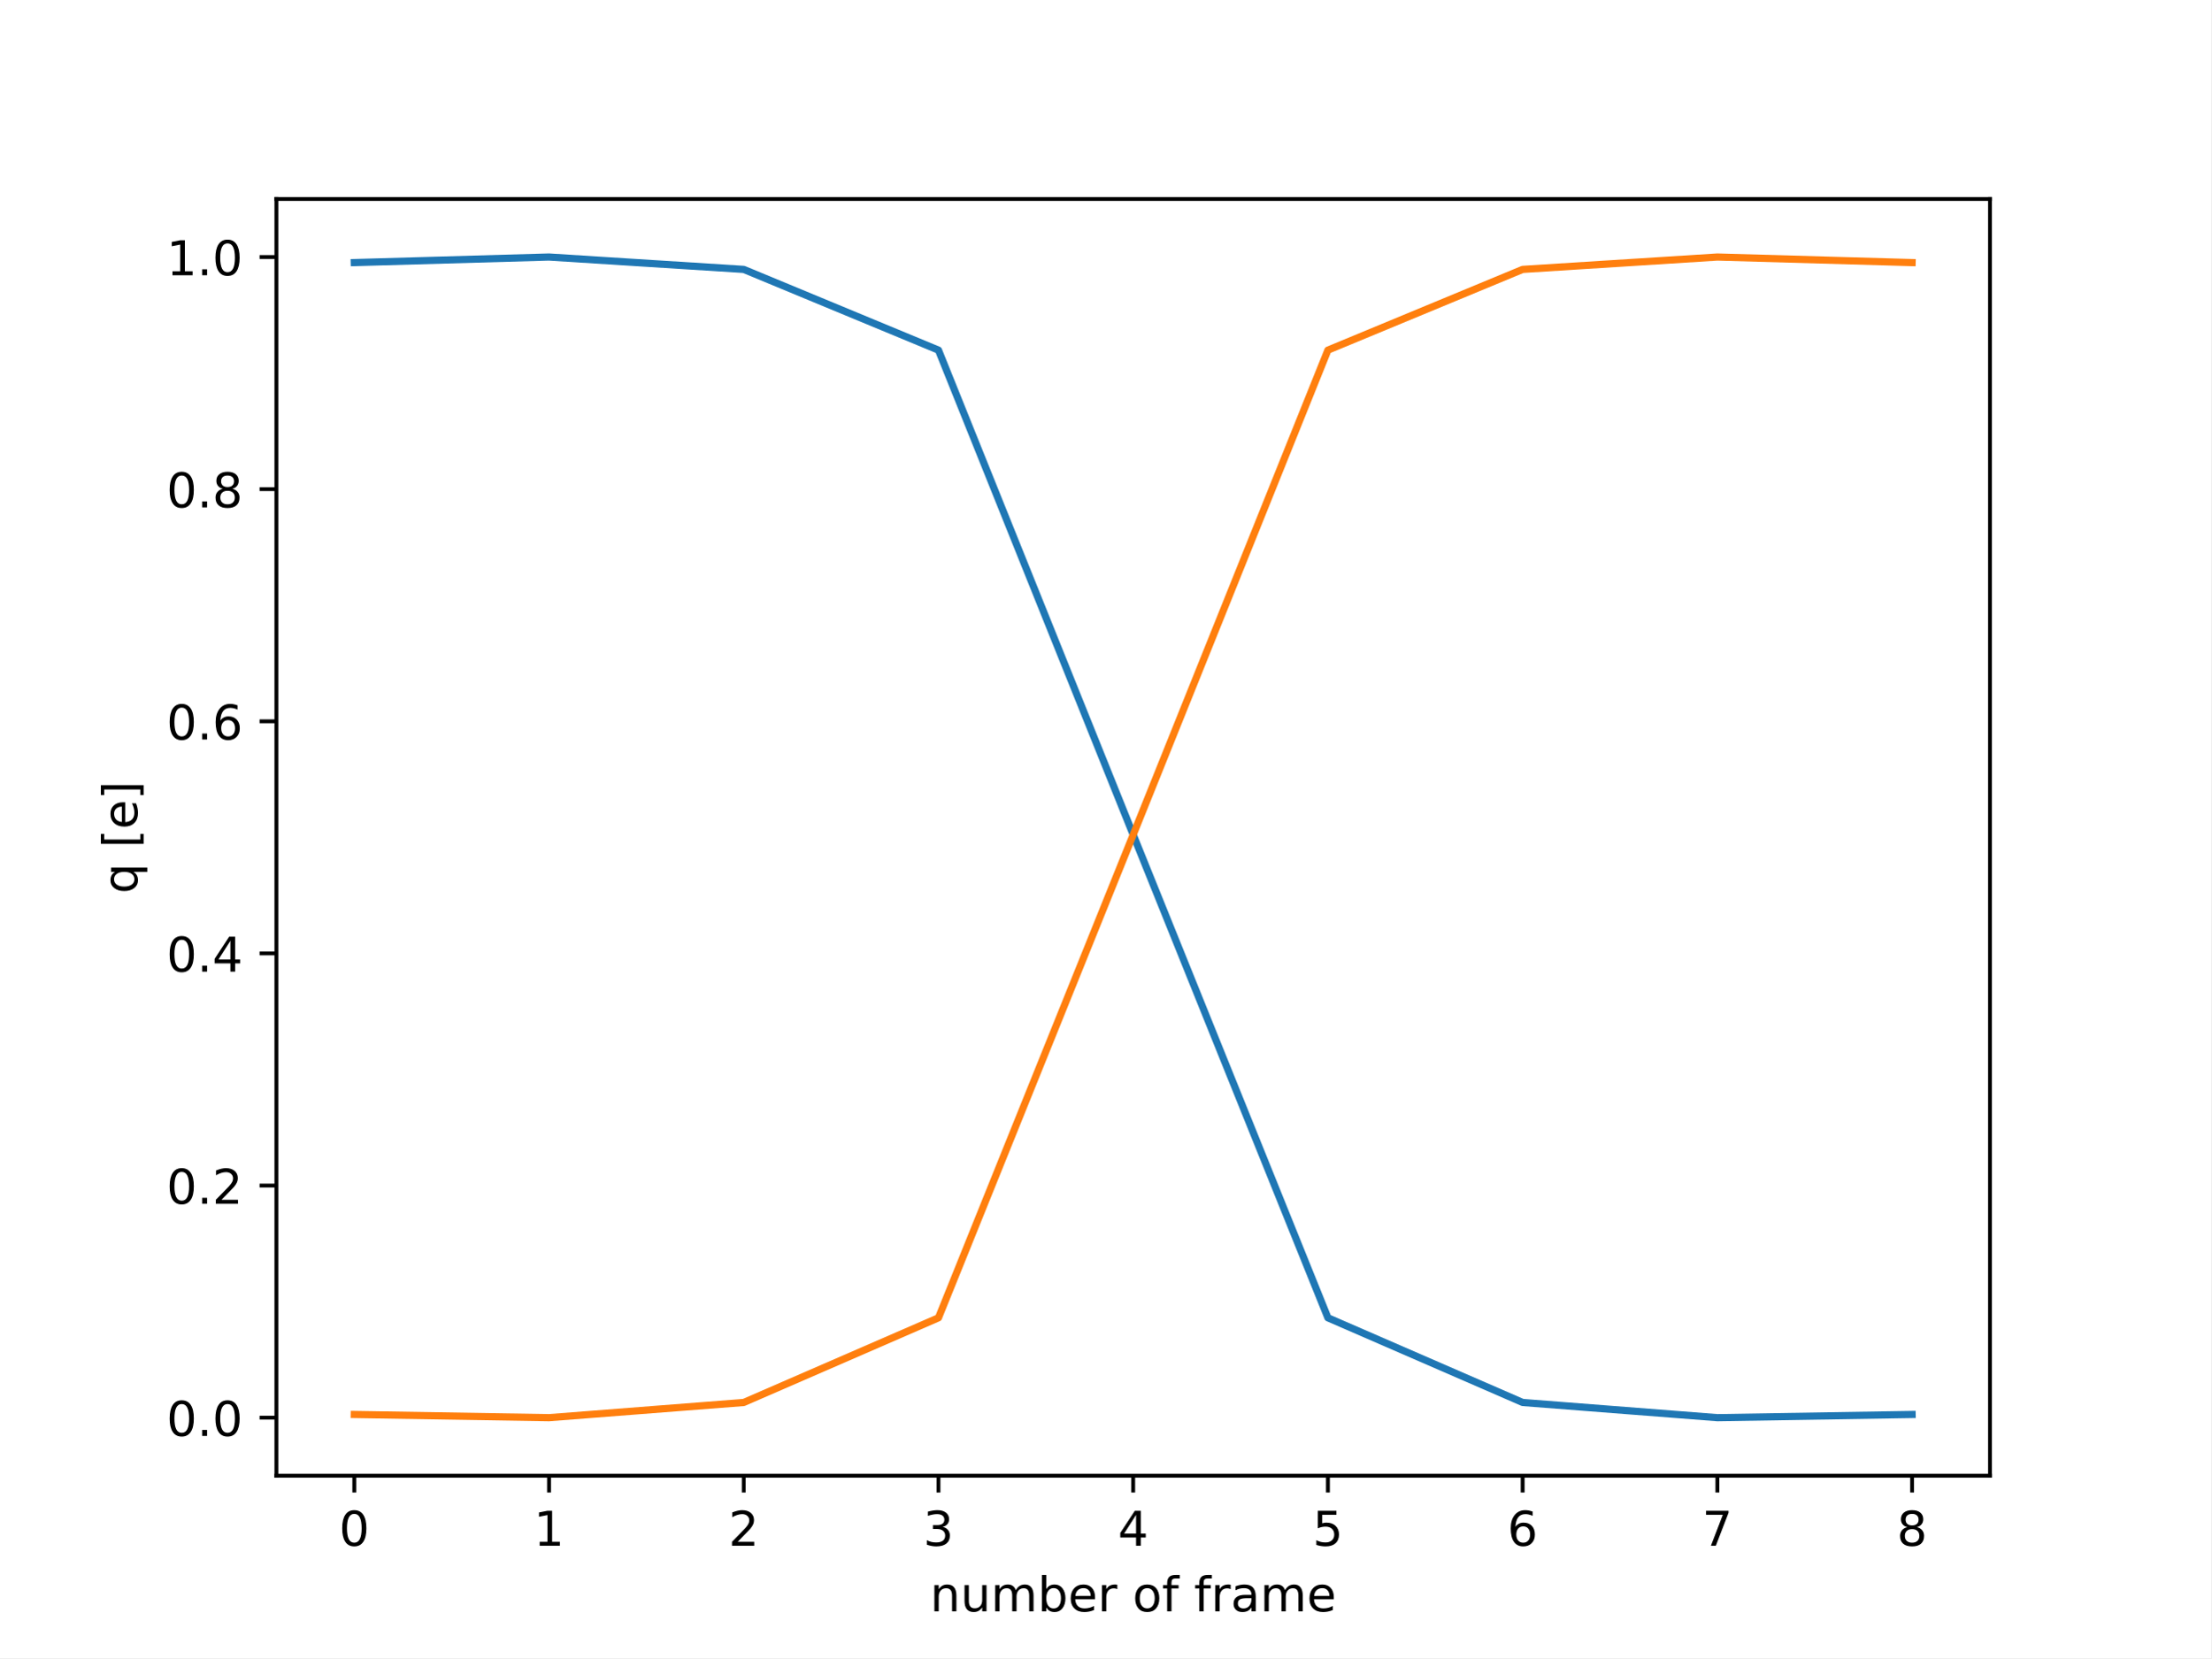
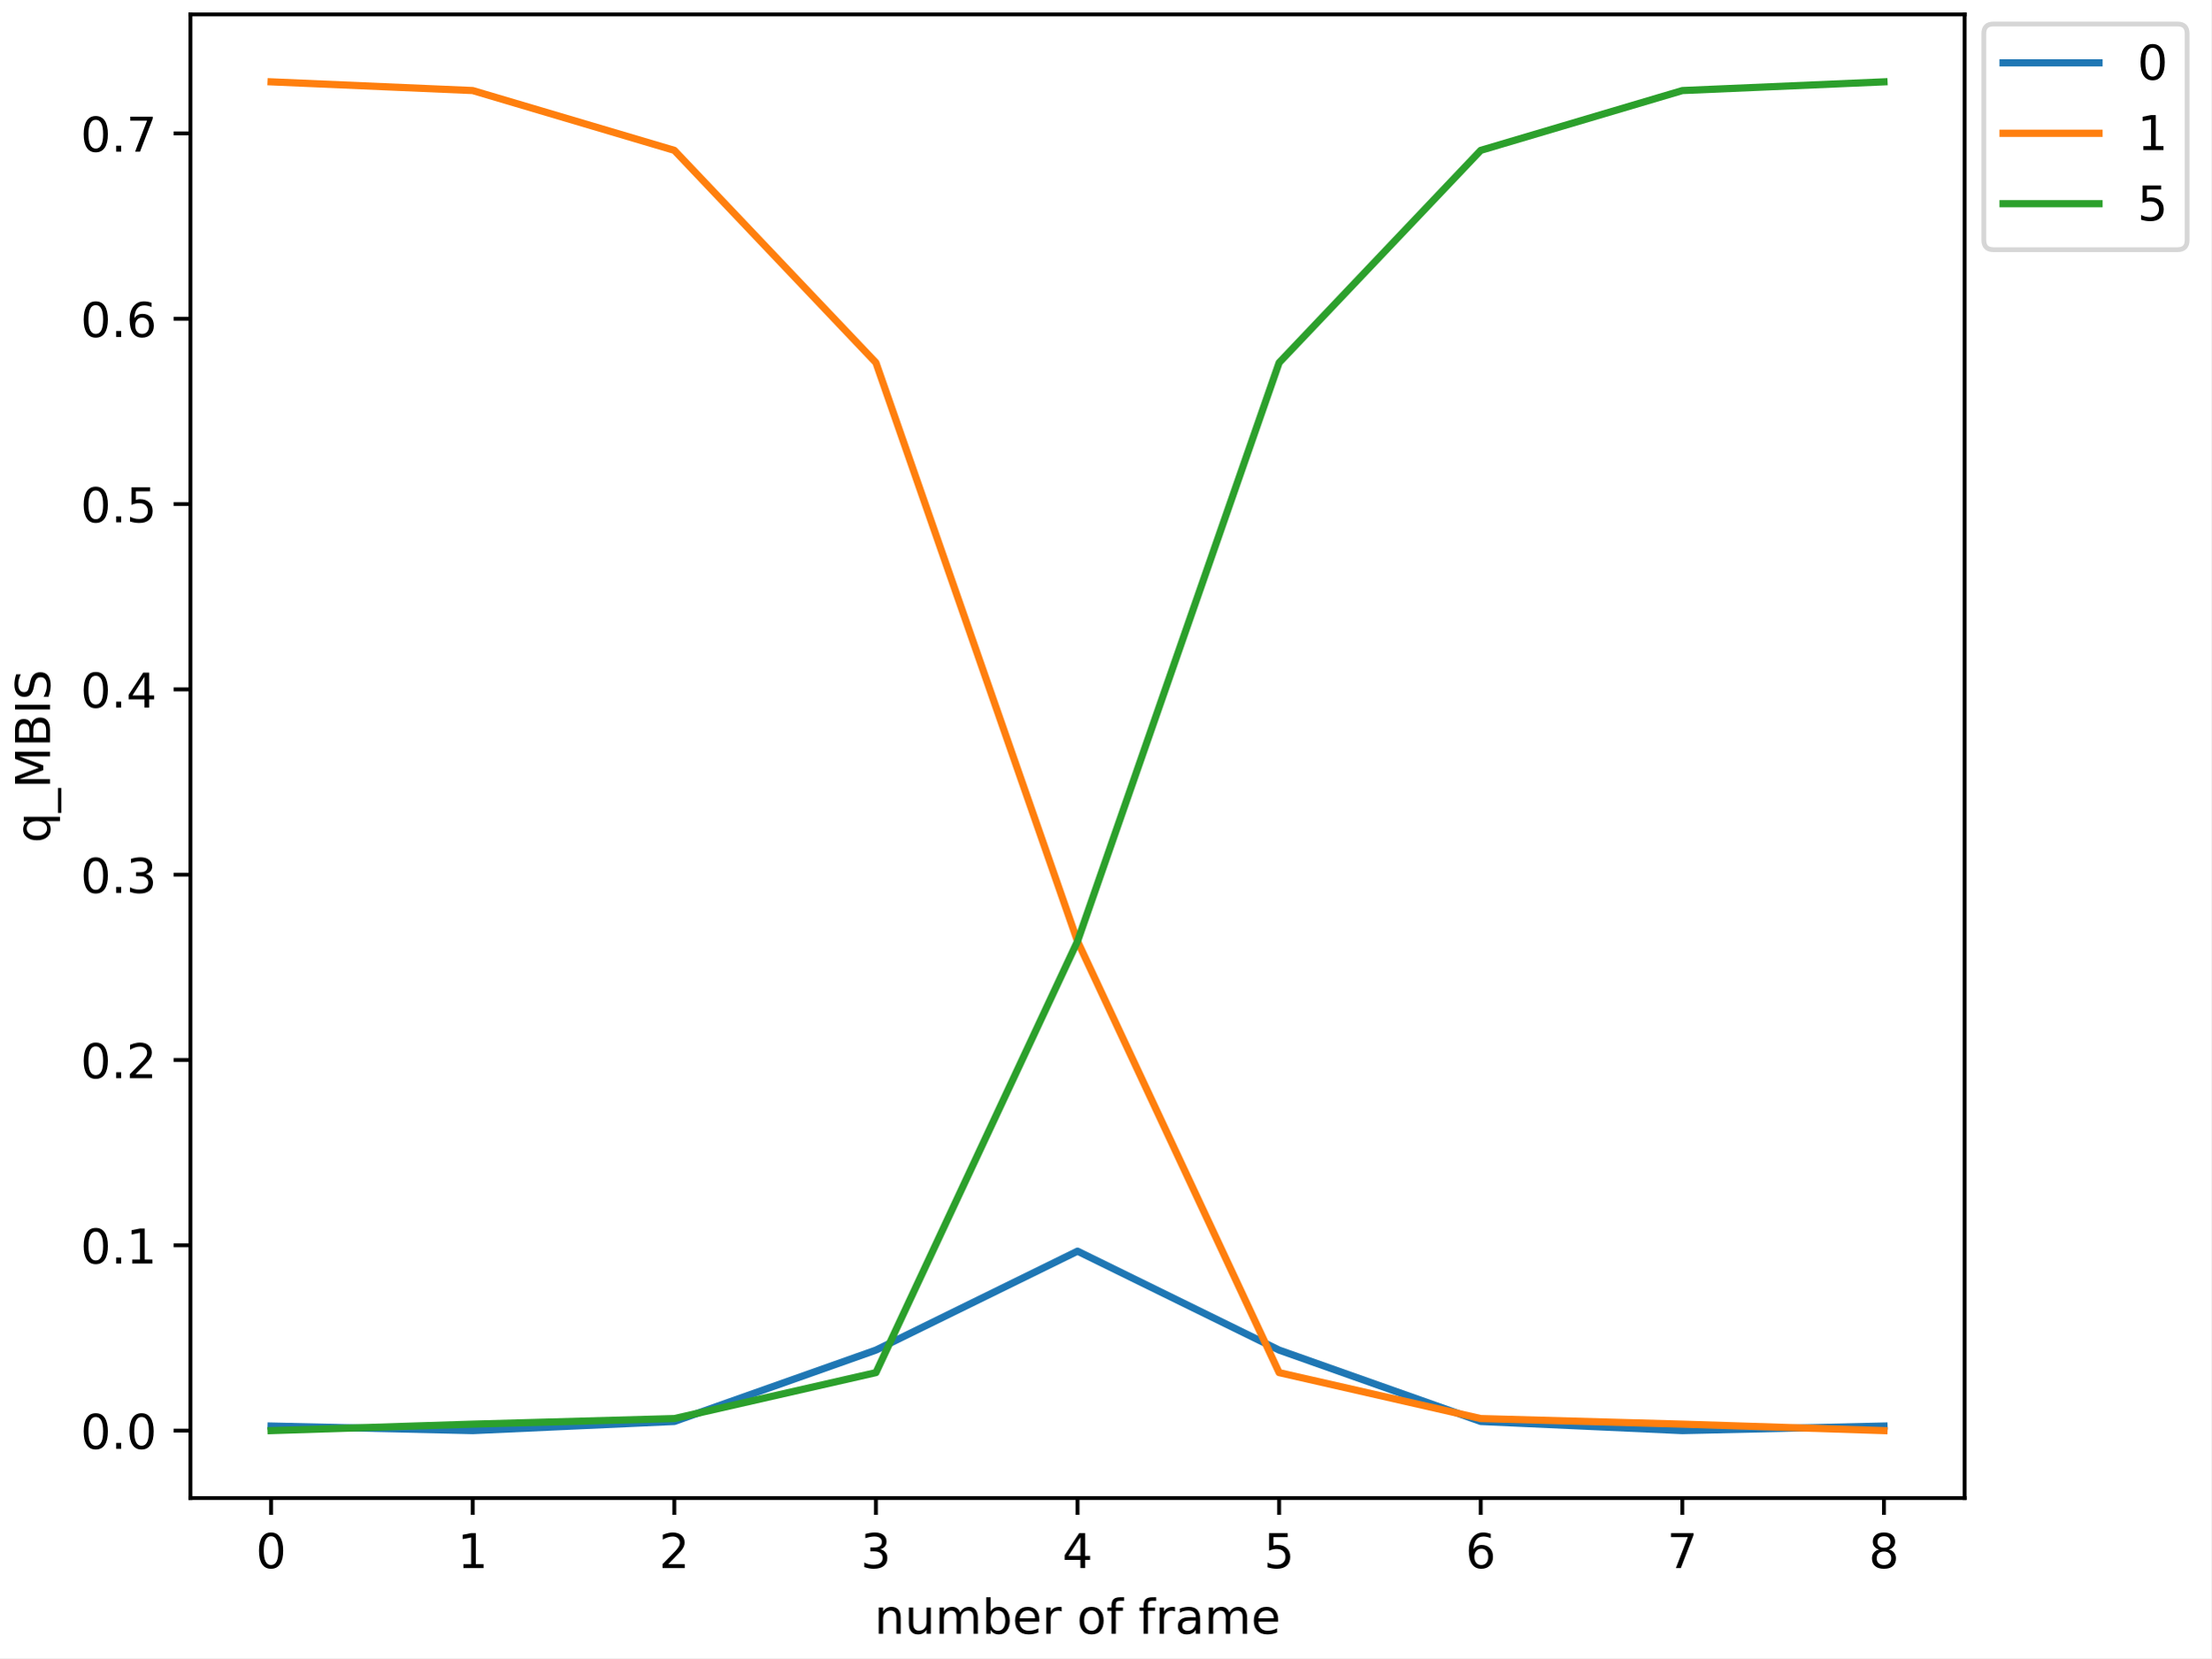
<svg xmlns="http://www.w3.org/2000/svg" xmlns:xlink="http://www.w3.org/1999/xlink" width="460.8pt" height="345.6pt" viewBox="0 0 460.8 345.6" version="1.1">
  <defs>
    <style type="text/css">*{stroke-linejoin: round; stroke-linecap: butt}</style>
  </defs>
  <g id="figure_1">
    <g id="patch_1">
      <path d="M 0 345.6  L 460.8 345.6  L 460.8 0  L 0 0  z " style="fill: #ffffff" />
    </g>
    <g id="axes_1">
      <g id="patch_2">
-         <path d="M 57.6 307.584  L 414.72 307.584  L 414.72 41.472  L 57.6 41.472  z " style="fill: #ffffff" />
+         <path d="M 39.683 312.244  L 409.437 312.244  L 409.437 3  L 39.683 3  z " style="fill: #ffffff" />
      </g>
      <g id="matplotlib.axis_1">
        <g id="xtick_1">
          <g id="line2d_1">
            <defs>
-               <path id="m0ce5456e4c" d="M 0 0  L 0 3.5  " style="stroke: #000000; stroke-width: 0.8" />
+               <path id="m942e435002" d="M 0 0  L 0 3.5  " style="stroke: #000000; stroke-width: 0.8" />
            </defs>
            <g>
-               <use xlink:href="#m0ce5456e4c" x="73.833" y="307.584" style="stroke: #000000; stroke-width: 0.8" />
+               <use xlink:href="#m942e435002" x="56.49" y="312.244" style="stroke: #000000; stroke-width: 0.8" />
            </g>
          </g>
          <g id="text_1">
-             <g transform="translate(70.65148 322.1824) scale(0.1 -0.1)">
+             <g transform="translate(53.30879 326.8419) scale(0.1 -0.1)">
              <defs>
                <path id="DejaVuSans-30" d="M 2034 4250  Q 1547 4250 1301 3770  Q 1056 3291 1056 2328  Q 1056 1369 1301 889  Q 1547 409 2034 409  Q 2525 409 2770 889  Q 3016 1369 3016 2328  Q 3016 3291 2770 3770  Q 2525 4250 2034 4250  z M 2034 4750  Q 2819 4750 3233 4129  Q 3647 3509 3647 2328  Q 3647 1150 3233 529  Q 2819 -91 2034 -91  Q 1250 -91 836 529  Q 422 1150 422 2328  Q 422 3509 836 4129  Q 1250 4750 2034 4750  z " transform="scale(0.015625)" />
              </defs>
              <use xlink:href="#DejaVuSans-30" />
            </g>
          </g>
        </g>
        <g id="xtick_2">
          <g id="line2d_2">
            <g>
-               <use xlink:href="#m0ce5456e4c" x="114.415" y="307.584" style="stroke: #000000; stroke-width: 0.8" />
+               <use xlink:href="#m942e435002" x="98.508" y="312.244" style="stroke: #000000; stroke-width: 0.8" />
            </g>
          </g>
          <g id="text_2">
-             <g transform="translate(111.2333 322.1824) scale(0.1 -0.1)">
+             <g transform="translate(95.32626 326.8419) scale(0.1 -0.1)">
              <defs>
                <path id="DejaVuSans-31" d="M 794 531  L 1825 531  L 1825 4091  L 703 3866  L 703 4441  L 1819 4666  L 2450 4666  L 2450 531  L 3481 531  L 3481 0  L 794 0  L 794 531  z " transform="scale(0.015625)" />
              </defs>
              <use xlink:href="#DejaVuSans-31" />
            </g>
          </g>
        </g>
        <g id="xtick_3">
          <g id="line2d_3">
            <g>
-               <use xlink:href="#m0ce5456e4c" x="154.996" y="307.584" style="stroke: #000000; stroke-width: 0.8" />
+               <use xlink:href="#m942e435002" x="140.525" y="312.244" style="stroke: #000000; stroke-width: 0.8" />
            </g>
          </g>
          <g id="text_3">
-             <g transform="translate(151.8151 322.1824) scale(0.1 -0.1)">
+             <g transform="translate(137.3437 326.8419) scale(0.1 -0.1)">
              <defs>
                <path id="DejaVuSans-32" d="M 1228 531  L 3431 531  L 3431 0  L 469 0  L 469 531  Q 828 903 1448 1529  Q 2069 2156 2228 2338  Q 2531 2678 2651 2914  Q 2772 3150 2772 3378  Q 2772 3750 2511 3984  Q 2250 4219 1831 4219  Q 1534 4219 1204 4116  Q 875 4013 500 3803  L 500 4441  Q 881 4594 1212 4672  Q 1544 4750 1819 4750  Q 2544 4750 2975 4387  Q 3406 4025 3406 3419  Q 3406 3131 3298 2873  Q 3191 2616 2906 2266  Q 2828 2175 2409 1742  Q 1991 1309 1228 531  z " transform="scale(0.015625)" />
              </defs>
              <use xlink:href="#DejaVuSans-32" />
            </g>
          </g>
        </g>
        <g id="xtick_4">
          <g id="line2d_4">
            <g>
-               <use xlink:href="#m0ce5456e4c" x="195.578" y="307.584" style="stroke: #000000; stroke-width: 0.8" />
+               <use xlink:href="#m942e435002" x="182.542" y="312.244" style="stroke: #000000; stroke-width: 0.8" />
            </g>
          </g>
          <g id="text_4">
-             <g transform="translate(192.3969 322.1824) scale(0.1 -0.1)">
+             <g transform="translate(179.3612 326.8419) scale(0.1 -0.1)">
              <defs>
                <path id="DejaVuSans-33" d="M 2597 2516  Q 3050 2419 3304 2112  Q 3559 1806 3559 1356  Q 3559 666 3084 287  Q 2609 -91 1734 -91  Q 1441 -91 1130 -33  Q 819 25 488 141  L 488 750  Q 750 597 1062 519  Q 1375 441 1716 441  Q 2309 441 2620 675  Q 2931 909 2931 1356  Q 2931 1769 2642 2001  Q 2353 2234 1838 2234  L 1294 2234  L 1294 2753  L 1863 2753  Q 2328 2753 2575 2939  Q 2822 3125 2822 3475  Q 2822 3834 2567 4026  Q 2313 4219 1838 4219  Q 1578 4219 1281 4162  Q 984 4106 628 3988  L 628 4550  Q 988 4650 1302 4700  Q 1616 4750 1894 4750  Q 2613 4750 3031 4423  Q 3450 4097 3450 3541  Q 3450 3153 3228 2886  Q 3006 2619 2597 2516  z " transform="scale(0.015625)" />
              </defs>
              <use xlink:href="#DejaVuSans-33" />
            </g>
          </g>
        </g>
        <g id="xtick_5">
          <g id="line2d_5">
            <g>
-               <use xlink:href="#m0ce5456e4c" x="236.16" y="307.584" style="stroke: #000000; stroke-width: 0.8" />
+               <use xlink:href="#m942e435002" x="224.56" y="312.244" style="stroke: #000000; stroke-width: 0.8" />
            </g>
          </g>
          <g id="text_5">
-             <g transform="translate(232.9787 322.1824) scale(0.1 -0.1)">
+             <g transform="translate(221.3787 326.8419) scale(0.1 -0.1)">
              <defs>
                <path id="DejaVuSans-34" d="M 2419 4116  L 825 1625  L 2419 1625  L 2419 4116  z M 2253 4666  L 3047 4666  L 3047 1625  L 3713 1625  L 3713 1100  L 3047 1100  L 3047 0  L 2419 0  L 2419 1100  L 313 1100  L 313 1709  L 2253 4666  z " transform="scale(0.015625)" />
              </defs>
              <use xlink:href="#DejaVuSans-34" />
            </g>
          </g>
        </g>
        <g id="xtick_6">
          <g id="line2d_6">
            <g>
-               <use xlink:href="#m0ce5456e4c" x="276.742" y="307.584" style="stroke: #000000; stroke-width: 0.8" />
+               <use xlink:href="#m942e435002" x="266.577" y="312.244" style="stroke: #000000; stroke-width: 0.8" />
            </g>
          </g>
          <g id="text_6">
-             <g transform="translate(273.5606 322.1824) scale(0.1 -0.1)">
+             <g transform="translate(263.3961 326.8419) scale(0.1 -0.1)">
              <defs>
                <path id="DejaVuSans-35" d="M 691 4666  L 3169 4666  L 3169 4134  L 1269 4134  L 1269 2991  Q 1406 3038 1543 3061  Q 1681 3084 1819 3084  Q 2600 3084 3056 2656  Q 3513 2228 3513 1497  Q 3513 744 3044 326  Q 2575 -91 1722 -91  Q 1428 -91 1123 -41  Q 819 9 494 109  L 494 744  Q 775 591 1075 516  Q 1375 441 1709 441  Q 2250 441 2565 725  Q 2881 1009 2881 1497  Q 2881 1984 2565 2268  Q 2250 2553 1709 2553  Q 1456 2553 1204 2497  Q 953 2441 691 2322  L 691 4666  z " transform="scale(0.015625)" />
              </defs>
              <use xlink:href="#DejaVuSans-35" />
            </g>
          </g>
        </g>
        <g id="xtick_7">
          <g id="line2d_7">
            <g>
-               <use xlink:href="#m0ce5456e4c" x="317.324" y="307.584" style="stroke: #000000; stroke-width: 0.8" />
+               <use xlink:href="#m942e435002" x="308.595" y="312.244" style="stroke: #000000; stroke-width: 0.8" />
            </g>
          </g>
          <g id="text_7">
-             <g transform="translate(314.1424 322.1824) scale(0.1 -0.1)">
+             <g transform="translate(305.4136 326.8419) scale(0.1 -0.1)">
              <defs>
                <path id="DejaVuSans-36" d="M 2113 2584  Q 1688 2584 1439 2293  Q 1191 2003 1191 1497  Q 1191 994 1439 701  Q 1688 409 2113 409  Q 2538 409 2786 701  Q 3034 994 3034 1497  Q 3034 2003 2786 2293  Q 2538 2584 2113 2584  z M 3366 4563  L 3366 3988  Q 3128 4100 2886 4159  Q 2644 4219 2406 4219  Q 1781 4219 1451 3797  Q 1122 3375 1075 2522  Q 1259 2794 1537 2939  Q 1816 3084 2150 3084  Q 2853 3084 3261 2657  Q 3669 2231 3669 1497  Q 3669 778 3244 343  Q 2819 -91 2113 -91  Q 1303 -91 875 529  Q 447 1150 447 2328  Q 447 3434 972 4092  Q 1497 4750 2381 4750  Q 2619 4750 2861 4703  Q 3103 4656 3366 4563  z " transform="scale(0.015625)" />
              </defs>
              <use xlink:href="#DejaVuSans-36" />
            </g>
          </g>
        </g>
        <g id="xtick_8">
          <g id="line2d_8">
            <g>
-               <use xlink:href="#m0ce5456e4c" x="357.905" y="307.584" style="stroke: #000000; stroke-width: 0.8" />
+               <use xlink:href="#m942e435002" x="350.612" y="312.244" style="stroke: #000000; stroke-width: 0.8" />
            </g>
          </g>
          <g id="text_8">
-             <g transform="translate(354.7242 322.1824) scale(0.1 -0.1)">
+             <g transform="translate(347.4311 326.8419) scale(0.1 -0.1)">
              <defs>
                <path id="DejaVuSans-37" d="M 525 4666  L 3525 4666  L 3525 4397  L 1831 0  L 1172 0  L 2766 4134  L 525 4134  L 525 4666  z " transform="scale(0.015625)" />
              </defs>
              <use xlink:href="#DejaVuSans-37" />
            </g>
          </g>
        </g>
        <g id="xtick_9">
          <g id="line2d_9">
            <g>
-               <use xlink:href="#m0ce5456e4c" x="398.487" y="307.584" style="stroke: #000000; stroke-width: 0.8" />
+               <use xlink:href="#m942e435002" x="392.63" y="312.244" style="stroke: #000000; stroke-width: 0.8" />
            </g>
          </g>
          <g id="text_9">
-             <g transform="translate(395.306 322.1824) scale(0.1 -0.1)">
+             <g transform="translate(389.4485 326.8419) scale(0.1 -0.1)">
              <defs>
                <path id="DejaVuSans-38" d="M 2034 2216  Q 1584 2216 1326 1975  Q 1069 1734 1069 1313  Q 1069 891 1326 650  Q 1584 409 2034 409  Q 2484 409 2743 651  Q 3003 894 3003 1313  Q 3003 1734 2745 1975  Q 2488 2216 2034 2216  z M 1403 2484  Q 997 2584 770 2862  Q 544 3141 544 3541  Q 544 4100 942 4425  Q 1341 4750 2034 4750  Q 2731 4750 3128 4425  Q 3525 4100 3525 3541  Q 3525 3141 3298 2862  Q 3072 2584 2669 2484  Q 3125 2378 3379 2068  Q 3634 1759 3634 1313  Q 3634 634 3220 271  Q 2806 -91 2034 -91  Q 1263 -91 848 271  Q 434 634 434 1313  Q 434 1759 690 2068  Q 947 2378 1403 2484  z M 1172 3481  Q 1172 3119 1398 2916  Q 1625 2713 2034 2713  Q 2441 2713 2670 2916  Q 2900 3119 2900 3481  Q 2900 3844 2670 4047  Q 2441 4250 2034 4250  Q 1625 4250 1398 4047  Q 1172 3844 1172 3481  z " transform="scale(0.015625)" />
              </defs>
              <use xlink:href="#DejaVuSans-38" />
            </g>
          </g>
        </g>
        <g id="text_10">
-           <g transform="translate(193.8217 335.8606) scale(0.1 -0.1)">
+           <g transform="translate(182.2216 340.5201) scale(0.1 -0.1)">
            <defs>
              <path id="DejaVuSans-6e" d="M 3513 2113  L 3513 0  L 2938 0  L 2938 2094  Q 2938 2591 2744 2837  Q 2550 3084 2163 3084  Q 1697 3084 1428 2787  Q 1159 2491 1159 1978  L 1159 0  L 581 0  L 581 3500  L 1159 3500  L 1159 2956  Q 1366 3272 1645 3428  Q 1925 3584 2291 3584  Q 2894 3584 3203 3211  Q 3513 2838 3513 2113  z " transform="scale(0.015625)" />
              <path id="DejaVuSans-75" d="M 544 1381  L 544 3500  L 1119 3500  L 1119 1403  Q 1119 906 1312 657  Q 1506 409 1894 409  Q 2359 409 2629 706  Q 2900 1003 2900 1516  L 2900 3500  L 3475 3500  L 3475 0  L 2900 0  L 2900 538  Q 2691 219 2414 64  Q 2138 -91 1772 -91  Q 1169 -91 856 284  Q 544 659 544 1381  z M 1991 3584  L 1991 3584  z " transform="scale(0.015625)" />
              <path id="DejaVuSans-6d" d="M 3328 2828  Q 3544 3216 3844 3400  Q 4144 3584 4550 3584  Q 5097 3584 5394 3201  Q 5691 2819 5691 2113  L 5691 0  L 5113 0  L 5113 2094  Q 5113 2597 4934 2840  Q 4756 3084 4391 3084  Q 3944 3084 3684 2787  Q 3425 2491 3425 1978  L 3425 0  L 2847 0  L 2847 2094  Q 2847 2600 2669 2842  Q 2491 3084 2119 3084  Q 1678 3084 1418 2786  Q 1159 2488 1159 1978  L 1159 0  L 581 0  L 581 3500  L 1159 3500  L 1159 2956  Q 1356 3278 1631 3431  Q 1906 3584 2284 3584  Q 2666 3584 2933 3390  Q 3200 3197 3328 2828  z " transform="scale(0.015625)" />
              <path id="DejaVuSans-62" d="M 3116 1747  Q 3116 2381 2855 2742  Q 2594 3103 2138 3103  Q 1681 3103 1420 2742  Q 1159 2381 1159 1747  Q 1159 1113 1420 752  Q 1681 391 2138 391  Q 2594 391 2855 752  Q 3116 1113 3116 1747  z M 1159 2969  Q 1341 3281 1617 3432  Q 1894 3584 2278 3584  Q 2916 3584 3314 3078  Q 3713 2572 3713 1747  Q 3713 922 3314 415  Q 2916 -91 2278 -91  Q 1894 -91 1617 61  Q 1341 213 1159 525  L 1159 0  L 581 0  L 581 4863  L 1159 4863  L 1159 2969  z " transform="scale(0.015625)" />
              <path id="DejaVuSans-65" d="M 3597 1894  L 3597 1613  L 953 1613  Q 991 1019 1311 708  Q 1631 397 2203 397  Q 2534 397 2845 478  Q 3156 559 3463 722  L 3463 178  Q 3153 47 2828 -22  Q 2503 -91 2169 -91  Q 1331 -91 842 396  Q 353 884 353 1716  Q 353 2575 817 3079  Q 1281 3584 2069 3584  Q 2775 3584 3186 3129  Q 3597 2675 3597 1894  z M 3022 2063  Q 3016 2534 2758 2815  Q 2500 3097 2075 3097  Q 1594 3097 1305 2825  Q 1016 2553 972 2059  L 3022 2063  z " transform="scale(0.015625)" />
              <path id="DejaVuSans-72" d="M 2631 2963  Q 2534 3019 2420 3045  Q 2306 3072 2169 3072  Q 1681 3072 1420 2755  Q 1159 2438 1159 1844  L 1159 0  L 581 0  L 581 3500  L 1159 3500  L 1159 2956  Q 1341 3275 1631 3429  Q 1922 3584 2338 3584  Q 2397 3584 2469 3576  Q 2541 3569 2628 3553  L 2631 2963  z " transform="scale(0.015625)" />
              <path id="DejaVuSans-20" transform="scale(0.015625)" />
              <path id="DejaVuSans-6f" d="M 1959 3097  Q 1497 3097 1228 2736  Q 959 2375 959 1747  Q 959 1119 1226 758  Q 1494 397 1959 397  Q 2419 397 2687 759  Q 2956 1122 2956 1747  Q 2956 2369 2687 2733  Q 2419 3097 1959 3097  z M 1959 3584  Q 2709 3584 3137 3096  Q 3566 2609 3566 1747  Q 3566 888 3137 398  Q 2709 -91 1959 -91  Q 1206 -91 779 398  Q 353 888 353 1747  Q 353 2609 779 3096  Q 1206 3584 1959 3584  z " transform="scale(0.015625)" />
              <path id="DejaVuSans-66" d="M 2375 4863  L 2375 4384  L 1825 4384  Q 1516 4384 1395 4259  Q 1275 4134 1275 3809  L 1275 3500  L 2222 3500  L 2222 3053  L 1275 3053  L 1275 0  L 697 0  L 697 3053  L 147 3053  L 147 3500  L 697 3500  L 697 3744  Q 697 4328 969 4595  Q 1241 4863 1831 4863  L 2375 4863  z " transform="scale(0.015625)" />
              <path id="DejaVuSans-61" d="M 2194 1759  Q 1497 1759 1228 1600  Q 959 1441 959 1056  Q 959 750 1161 570  Q 1363 391 1709 391  Q 2188 391 2477 730  Q 2766 1069 2766 1631  L 2766 1759  L 2194 1759  z M 3341 1997  L 3341 0  L 2766 0  L 2766 531  Q 2569 213 2275 61  Q 1981 -91 1556 -91  Q 1019 -91 701 211  Q 384 513 384 1019  Q 384 1609 779 1909  Q 1175 2209 1959 2209  L 2766 2209  L 2766 2266  Q 2766 2663 2505 2880  Q 2244 3097 1772 3097  Q 1472 3097 1187 3025  Q 903 2953 641 2809  L 641 3341  Q 956 3463 1253 3523  Q 1550 3584 1831 3584  Q 2591 3584 2966 3190  Q 3341 2797 3341 1997  z " transform="scale(0.015625)" />
            </defs>
            <use xlink:href="#DejaVuSans-6e" />
            <use xlink:href="#DejaVuSans-75" transform="translate(63.37891 0)" />
            <use xlink:href="#DejaVuSans-6d" transform="translate(126.7578 0)" />
            <use xlink:href="#DejaVuSans-62" transform="translate(224.1699 0)" />
            <use xlink:href="#DejaVuSans-65" transform="translate(287.6465 0)" />
            <use xlink:href="#DejaVuSans-72" transform="translate(349.1699 0)" />
            <use xlink:href="#DejaVuSans-20" transform="translate(390.2832 0)" />
            <use xlink:href="#DejaVuSans-6f" transform="translate(422.0703 0)" />
            <use xlink:href="#DejaVuSans-66" transform="translate(483.252 0)" />
            <use xlink:href="#DejaVuSans-20" transform="translate(518.457 0)" />
            <use xlink:href="#DejaVuSans-66" transform="translate(550.2441 0)" />
            <use xlink:href="#DejaVuSans-72" transform="translate(585.4492 0)" />
            <use xlink:href="#DejaVuSans-61" transform="translate(626.5625 0)" />
            <use xlink:href="#DejaVuSans-6d" transform="translate(687.8418 0)" />
            <use xlink:href="#DejaVuSans-65" transform="translate(785.2539 0)" />
          </g>
        </g>
      </g>
      <g id="matplotlib.axis_2">
        <g id="ytick_1">
          <g id="line2d_10">
            <defs>
-               <path id="m55b58a9b06" d="M 0 0  L -3.5 0  " style="stroke: #000000; stroke-width: 0.8" />
+               <path id="ma103d35a25" d="M 0 0  L -3.5 0  " style="stroke: #000000; stroke-width: 0.8" />
            </defs>
            <g>
-               <use xlink:href="#m55b58a9b06" x="57.6" y="295.488" style="stroke: #000000; stroke-width: 0.8" />
+               <use xlink:href="#ma103d35a25" x="39.683" y="298.187" style="stroke: #000000; stroke-width: 0.8" />
            </g>
          </g>
          <g id="text_11">
-             <g transform="translate(34.69687 299.2872) scale(0.1 -0.1)">
+             <g transform="translate(16.77993 301.9862) scale(0.1 -0.1)">
              <defs>
                <path id="DejaVuSans-2e" d="M 684 794  L 1344 794  L 1344 0  L 684 0  L 684 794  z " transform="scale(0.015625)" />
              </defs>
              <use xlink:href="#DejaVuSans-30" />
              <use xlink:href="#DejaVuSans-2e" transform="translate(63.62305 0)" />
              <use xlink:href="#DejaVuSans-30" transform="translate(95.41016 0)" />
            </g>
          </g>
        </g>
        <g id="ytick_2">
          <g id="line2d_11">
            <g>
-               <use xlink:href="#m55b58a9b06" x="57.6" y="247.104" style="stroke: #000000; stroke-width: 0.8" />
+               <use xlink:href="#ma103d35a25" x="39.683" y="259.561" style="stroke: #000000; stroke-width: 0.8" />
            </g>
          </g>
          <g id="text_12">
-             <g transform="translate(34.69687 250.9032) scale(0.1 -0.1)">
-               <use xlink:href="#DejaVuSans-30" />
-               <use xlink:href="#DejaVuSans-2e" transform="translate(63.62305 0)" />
-               <use xlink:href="#DejaVuSans-32" transform="translate(95.41016 0)" />
+             <g transform="translate(16.77993 263.3604) scale(0.1 -0.1)">
+               <use xlink:href="#DejaVuSans-30" />
+               <use xlink:href="#DejaVuSans-2e" transform="translate(63.62305 0)" />
+               <use xlink:href="#DejaVuSans-31" transform="translate(95.41016 0)" />
            </g>
          </g>
        </g>
        <g id="ytick_3">
          <g id="line2d_12">
            <g>
-               <use xlink:href="#m55b58a9b06" x="57.6" y="198.72" style="stroke: #000000; stroke-width: 0.8" />
+               <use xlink:href="#ma103d35a25" x="39.683" y="220.935" style="stroke: #000000; stroke-width: 0.8" />
            </g>
          </g>
          <g id="text_13">
-             <g transform="translate(34.69687 202.5192) scale(0.1 -0.1)">
-               <use xlink:href="#DejaVuSans-30" />
-               <use xlink:href="#DejaVuSans-2e" transform="translate(63.62305 0)" />
-               <use xlink:href="#DejaVuSans-34" transform="translate(95.41016 0)" />
+             <g transform="translate(16.77993 224.7345) scale(0.1 -0.1)">
+               <use xlink:href="#DejaVuSans-30" />
+               <use xlink:href="#DejaVuSans-2e" transform="translate(63.62305 0)" />
+               <use xlink:href="#DejaVuSans-32" transform="translate(95.41016 0)" />
            </g>
          </g>
        </g>
        <g id="ytick_4">
          <g id="line2d_13">
            <g>
-               <use xlink:href="#m55b58a9b06" x="57.6" y="150.336" style="stroke: #000000; stroke-width: 0.8" />
+               <use xlink:href="#ma103d35a25" x="39.683" y="182.309" style="stroke: #000000; stroke-width: 0.8" />
            </g>
          </g>
          <g id="text_14">
-             <g transform="translate(34.69687 154.1352) scale(0.1 -0.1)">
-               <use xlink:href="#DejaVuSans-30" />
-               <use xlink:href="#DejaVuSans-2e" transform="translate(63.62305 0)" />
-               <use xlink:href="#DejaVuSans-36" transform="translate(95.41016 0)" />
+             <g transform="translate(16.77993 186.1087) scale(0.1 -0.1)">
+               <use xlink:href="#DejaVuSans-30" />
+               <use xlink:href="#DejaVuSans-2e" transform="translate(63.62305 0)" />
+               <use xlink:href="#DejaVuSans-33" transform="translate(95.41016 0)" />
            </g>
          </g>
        </g>
        <g id="ytick_5">
          <g id="line2d_14">
            <g>
-               <use xlink:href="#m55b58a9b06" x="57.6" y="101.952" style="stroke: #000000; stroke-width: 0.8" />
+               <use xlink:href="#ma103d35a25" x="39.683" y="143.684" style="stroke: #000000; stroke-width: 0.8" />
            </g>
          </g>
          <g id="text_15">
-             <g transform="translate(34.69687 105.7512) scale(0.1 -0.1)">
-               <use xlink:href="#DejaVuSans-30" />
-               <use xlink:href="#DejaVuSans-2e" transform="translate(63.62305 0)" />
-               <use xlink:href="#DejaVuSans-38" transform="translate(95.41016 0)" />
+             <g transform="translate(16.77993 147.4828) scale(0.1 -0.1)">
+               <use xlink:href="#DejaVuSans-30" />
+               <use xlink:href="#DejaVuSans-2e" transform="translate(63.62305 0)" />
+               <use xlink:href="#DejaVuSans-34" transform="translate(95.41016 0)" />
            </g>
          </g>
        </g>
        <g id="ytick_6">
          <g id="line2d_15">
            <g>
-               <use xlink:href="#m55b58a9b06" x="57.6" y="53.568" style="stroke: #000000; stroke-width: 0.8" />
+               <use xlink:href="#ma103d35a25" x="39.683" y="105.058" style="stroke: #000000; stroke-width: 0.8" />
            </g>
          </g>
          <g id="text_16">
-             <g transform="translate(34.69687 57.36722) scale(0.1 -0.1)">
-               <use xlink:href="#DejaVuSans-31" />
-               <use xlink:href="#DejaVuSans-2e" transform="translate(63.62305 0)" />
-               <use xlink:href="#DejaVuSans-30" transform="translate(95.41016 0)" />
-             </g>
-           </g>
-         </g>
-         <g id="text_17">
-           <g transform="translate(28.61719 186.2694) rotate(-90) scale(0.1 -0.1)">
+             <g transform="translate(16.77993 108.857) scale(0.1 -0.1)">
+               <use xlink:href="#DejaVuSans-30" />
+               <use xlink:href="#DejaVuSans-2e" transform="translate(63.62305 0)" />
+               <use xlink:href="#DejaVuSans-35" transform="translate(95.41016 0)" />
+             </g>
+           </g>
+         </g>
+         <g id="ytick_7">
+           <g id="line2d_16">
+             <g>
+               <use xlink:href="#ma103d35a25" x="39.683" y="66.432" style="stroke: #000000; stroke-width: 0.8" />
+             </g>
+           </g>
+           <g id="text_17">
+             <g transform="translate(16.77993 70.23112) scale(0.1 -0.1)">
+               <use xlink:href="#DejaVuSans-30" />
+               <use xlink:href="#DejaVuSans-2e" transform="translate(63.62305 0)" />
+               <use xlink:href="#DejaVuSans-36" transform="translate(95.41016 0)" />
+             </g>
+           </g>
+         </g>
+         <g id="ytick_8">
+           <g id="line2d_17">
+             <g>
+               <use xlink:href="#ma103d35a25" x="39.683" y="27.806" style="stroke: #000000; stroke-width: 0.8" />
+             </g>
+           </g>
+           <g id="text_18">
+             <g transform="translate(16.77993 31.60527) scale(0.1 -0.1)">
+               <use xlink:href="#DejaVuSans-30" />
+               <use xlink:href="#DejaVuSans-2e" transform="translate(63.62305 0)" />
+               <use xlink:href="#DejaVuSans-37" transform="translate(95.41016 0)" />
+             </g>
+           </g>
+         </g>
+         <g id="text_19">
+           <g transform="translate(10.42211 175.6898) rotate(-90) scale(0.1 -0.1)">
            <defs>
              <path id="DejaVuSans-71" d="M 947 1747  Q 947 1113 1208 752  Q 1469 391 1925 391  Q 2381 391 2643 752  Q 2906 1113 2906 1747  Q 2906 2381 2643 2742  Q 2381 3103 1925 3103  Q 1469 3103 1208 2742  Q 947 2381 947 1747  z M 2906 525  Q 2725 213 2448 61  Q 2172 -91 1784 -91  Q 1150 -91 751 415  Q 353 922 353 1747  Q 353 2572 751 3078  Q 1150 3584 1784 3584  Q 2172 3584 2448 3432  Q 2725 3281 2906 2969  L 2906 3500  L 3481 3500  L 3481 -1331  L 2906 -1331  L 2906 525  z " transform="scale(0.015625)" />
-               <path id="DejaVuSans-5b" d="M 550 4863  L 1875 4863  L 1875 4416  L 1125 4416  L 1125 -397  L 1875 -397  L 1875 -844  L 550 -844  L 550 4863  z " transform="scale(0.015625)" />
-               <path id="DejaVuSans-5d" d="M 1947 4863  L 1947 -844  L 622 -844  L 622 -397  L 1369 -397  L 1369 4416  L 622 4416  L 622 4863  L 1947 4863  z " transform="scale(0.015625)" />
+               <path id="DejaVuSans-5f" d="M 3263 -1063  L 3263 -1509  L -63 -1509  L -63 -1063  L 3263 -1063  z " transform="scale(0.015625)" />
+               <path id="DejaVuSans-4d" d="M 628 4666  L 1569 4666  L 2759 1491  L 3956 4666  L 4897 4666  L 4897 0  L 4281 0  L 4281 4097  L 3078 897  L 2444 897  L 1241 4097  L 1241 0  L 628 0  L 628 4666  z " transform="scale(0.015625)" />
+               <path id="DejaVuSans-42" d="M 1259 2228  L 1259 519  L 2272 519  Q 2781 519 3026 730  Q 3272 941 3272 1375  Q 3272 1813 3026 2020  Q 2781 2228 2272 2228  L 1259 2228  z M 1259 4147  L 1259 2741  L 2194 2741  Q 2656 2741 2882 2914  Q 3109 3088 3109 3444  Q 3109 3797 2882 3972  Q 2656 4147 2194 4147  L 1259 4147  z M 628 4666  L 2241 4666  Q 2963 4666 3353 4366  Q 3744 4066 3744 3513  Q 3744 3084 3544 2831  Q 3344 2578 2956 2516  Q 3422 2416 3680 2098  Q 3938 1781 3938 1306  Q 3938 681 3513 340  Q 3088 0 2303 0  L 628 0  L 628 4666  z " transform="scale(0.015625)" />
+               <path id="DejaVuSans-49" d="M 628 4666  L 1259 4666  L 1259 0  L 628 0  L 628 4666  z " transform="scale(0.015625)" />
+               <path id="DejaVuSans-53" d="M 3425 4513  L 3425 3897  Q 3066 4069 2747 4153  Q 2428 4238 2131 4238  Q 1616 4238 1336 4038  Q 1056 3838 1056 3469  Q 1056 3159 1242 3001  Q 1428 2844 1947 2747  L 2328 2669  Q 3034 2534 3370 2195  Q 3706 1856 3706 1288  Q 3706 609 3251 259  Q 2797 -91 1919 -91  Q 1588 -91 1214 -16  Q 841 59 441 206  L 441 856  Q 825 641 1194 531  Q 1563 422 1919 422  Q 2459 422 2753 634  Q 3047 847 3047 1241  Q 3047 1584 2836 1778  Q 2625 1972 2144 2069  L 1759 2144  Q 1053 2284 737 2584  Q 422 2884 422 3419  Q 422 4038 858 4394  Q 1294 4750 2059 4750  Q 2388 4750 2728 4690  Q 3069 4631 3425 4513  z " transform="scale(0.015625)" />
            </defs>
            <use xlink:href="#DejaVuSans-71" />
-             <use xlink:href="#DejaVuSans-20" transform="translate(63.47656 0)" />
-             <use xlink:href="#DejaVuSans-5b" transform="translate(95.26367 0)" />
-             <use xlink:href="#DejaVuSans-65" transform="translate(134.2773 0)" />
-             <use xlink:href="#DejaVuSans-5d" transform="translate(195.8008 0)" />
-           </g>
-         </g>
-       </g>
-       <g id="line2d_16">
-         <path d="M 73.833 54.73  L 114.415 53.568  L 154.996 56.15  L 195.578 72.975  L 236.16 173.984  L 276.742 274.673  L 317.324 292.32  L 357.905 295.488  L 398.487 294.82  " clip-path="url(#p3b65c14af4)" style="fill: none; stroke: #1f77b4; stroke-width: 1.5; stroke-linecap: square" />
-       </g>
-       <g id="line2d_17">
-         <path d="M 73.833 294.82  L 114.415 295.488  L 154.996 292.32  L 195.578 274.673  L 236.16 173.984  L 276.742 72.975  L 317.324 56.15  L 357.905 53.568  L 398.487 54.73  " clip-path="url(#p3b65c14af4)" style="fill: none; stroke: #ff7f0e; stroke-width: 1.5; stroke-linecap: square" />
+             <use xlink:href="#DejaVuSans-5f" transform="translate(63.47656 0)" />
+             <use xlink:href="#DejaVuSans-4d" transform="translate(113.4766 0)" />
+             <use xlink:href="#DejaVuSans-42" transform="translate(199.7559 0)" />
+             <use xlink:href="#DejaVuSans-49" transform="translate(268.3594 0)" />
+             <use xlink:href="#DejaVuSans-53" transform="translate(297.8516 0)" />
+           </g>
+         </g>
+       </g>
+       <g id="line2d_18">
+         <path d="M 56.49 297.235  L 98.508 298.187  L 140.525 296.283  L 182.542 281.406  L 224.56 260.786  L 266.577 281.406  L 308.595 296.283  L 350.612 298.187  L 392.63 297.235  " clip-path="url(#p0f5f141e4b)" style="fill: none; stroke: #1f77b4; stroke-width: 1.5; stroke-linecap: square" />
+       </g>
+       <g id="line2d_19">
+         <path d="M 56.49 17.057  L 98.508 18.872  L 140.525 31.333  L 182.542 75.586  L 224.56 196.188  L 266.577 286.101  L 308.595 295.676  L 350.612 296.839  L 392.63 298.187  " clip-path="url(#p0f5f141e4b)" style="fill: none; stroke: #ff7f0e; stroke-width: 1.5; stroke-linecap: square" />
+       </g>
+       <g id="line2d_20">
+         <path d="M 56.49 298.187  L 98.508 296.839  L 140.525 295.676  L 182.542 286.101  L 224.56 196.188  L 266.577 75.586  L 308.595 31.333  L 350.612 18.872  L 392.63 17.057  " clip-path="url(#p0f5f141e4b)" style="fill: none; stroke: #2ca02c; stroke-width: 1.5; stroke-linecap: square" />
      </g>
      <g id="patch_3">
-         <path d="M 57.6 307.584  L 57.6 41.472  " style="fill: none; stroke: #000000; stroke-width: 0.8; stroke-linejoin: miter; stroke-linecap: square" />
+         <path d="M 39.683 312.244  L 39.683 3  " style="fill: none; stroke: #000000; stroke-width: 0.8; stroke-linejoin: miter; stroke-linecap: square" />
      </g>
      <g id="patch_4">
-         <path d="M 414.72 307.584  L 414.72 41.472  " style="fill: none; stroke: #000000; stroke-width: 0.8; stroke-linejoin: miter; stroke-linecap: square" />
+         <path d="M 409.437 312.244  L 409.437 3  " style="fill: none; stroke: #000000; stroke-width: 0.8; stroke-linejoin: miter; stroke-linecap: square" />
      </g>
      <g id="patch_5">
-         <path d="M 57.6 307.584  L 414.72 307.584  " style="fill: none; stroke: #000000; stroke-width: 0.8; stroke-linejoin: miter; stroke-linecap: square" />
+         <path d="M 39.683 312.244  L 409.437 312.244  " style="fill: none; stroke: #000000; stroke-width: 0.8; stroke-linejoin: miter; stroke-linecap: square" />
      </g>
      <g id="patch_6">
-         <path d="M 57.6 41.472  L 414.72 41.472  " style="fill: none; stroke: #000000; stroke-width: 0.8; stroke-linejoin: miter; stroke-linecap: square" />
+         <path d="M 39.683 3  L 409.437 3  " style="fill: none; stroke: #000000; stroke-width: 0.8; stroke-linejoin: miter; stroke-linecap: square" />
+       </g>
+     </g>
+     <g id="legend_1">
+       <g id="patch_7">
+         <path d="M 415.438 52.034  L 453.8 52.034  Q 455.8 52.034 455.8 50.034  L 455.8 7  Q 455.8 5 453.8 5  L 415.438 5  Q 413.438 5 413.438 7  L 413.438 50.034  Q 413.438 52.034 415.438 52.034  z " style="fill: #ffffff; opacity: 0.8; stroke: #cccccc; stroke-linejoin: miter" />
+       </g>
+       <g id="line2d_21">
+         <path d="M 417.438 13.098  L 427.438 13.098  L 437.438 13.098  " style="fill: none; stroke: #1f77b4; stroke-width: 1.5; stroke-linecap: square" />
+       </g>
+       <g id="text_20">
+         <g transform="translate(445.4375 16.59844) scale(0.1 -0.1)">
+           <use xlink:href="#DejaVuSans-30" />
+         </g>
+       </g>
+       <g id="line2d_22">
+         <path d="M 417.438 27.777  L 427.438 27.777  L 437.438 27.777  " style="fill: none; stroke: #ff7f0e; stroke-width: 1.5; stroke-linecap: square" />
+       </g>
+       <g id="text_21">
+         <g transform="translate(445.4375 31.27656) scale(0.1 -0.1)">
+           <use xlink:href="#DejaVuSans-31" />
+         </g>
+       </g>
+       <g id="line2d_23">
+         <path d="M 417.438 42.455  L 427.438 42.455  L 437.438 42.455  " style="fill: none; stroke: #2ca02c; stroke-width: 1.5; stroke-linecap: square" />
+       </g>
+       <g id="text_22">
+         <g transform="translate(445.4375 45.95469) scale(0.1 -0.1)">
+           <use xlink:href="#DejaVuSans-35" />
+         </g>
      </g>
    </g>
  </g>
  <defs>
-     <clipPath id="p3b65c14af4">
-       <rect x="57.6" y="41.472" width="357.12" height="266.112" />
+     <clipPath id="p0f5f141e4b">
+       <rect x="39.683" y="3" width="369.754" height="309.243" />
    </clipPath>
  </defs>
</svg>
